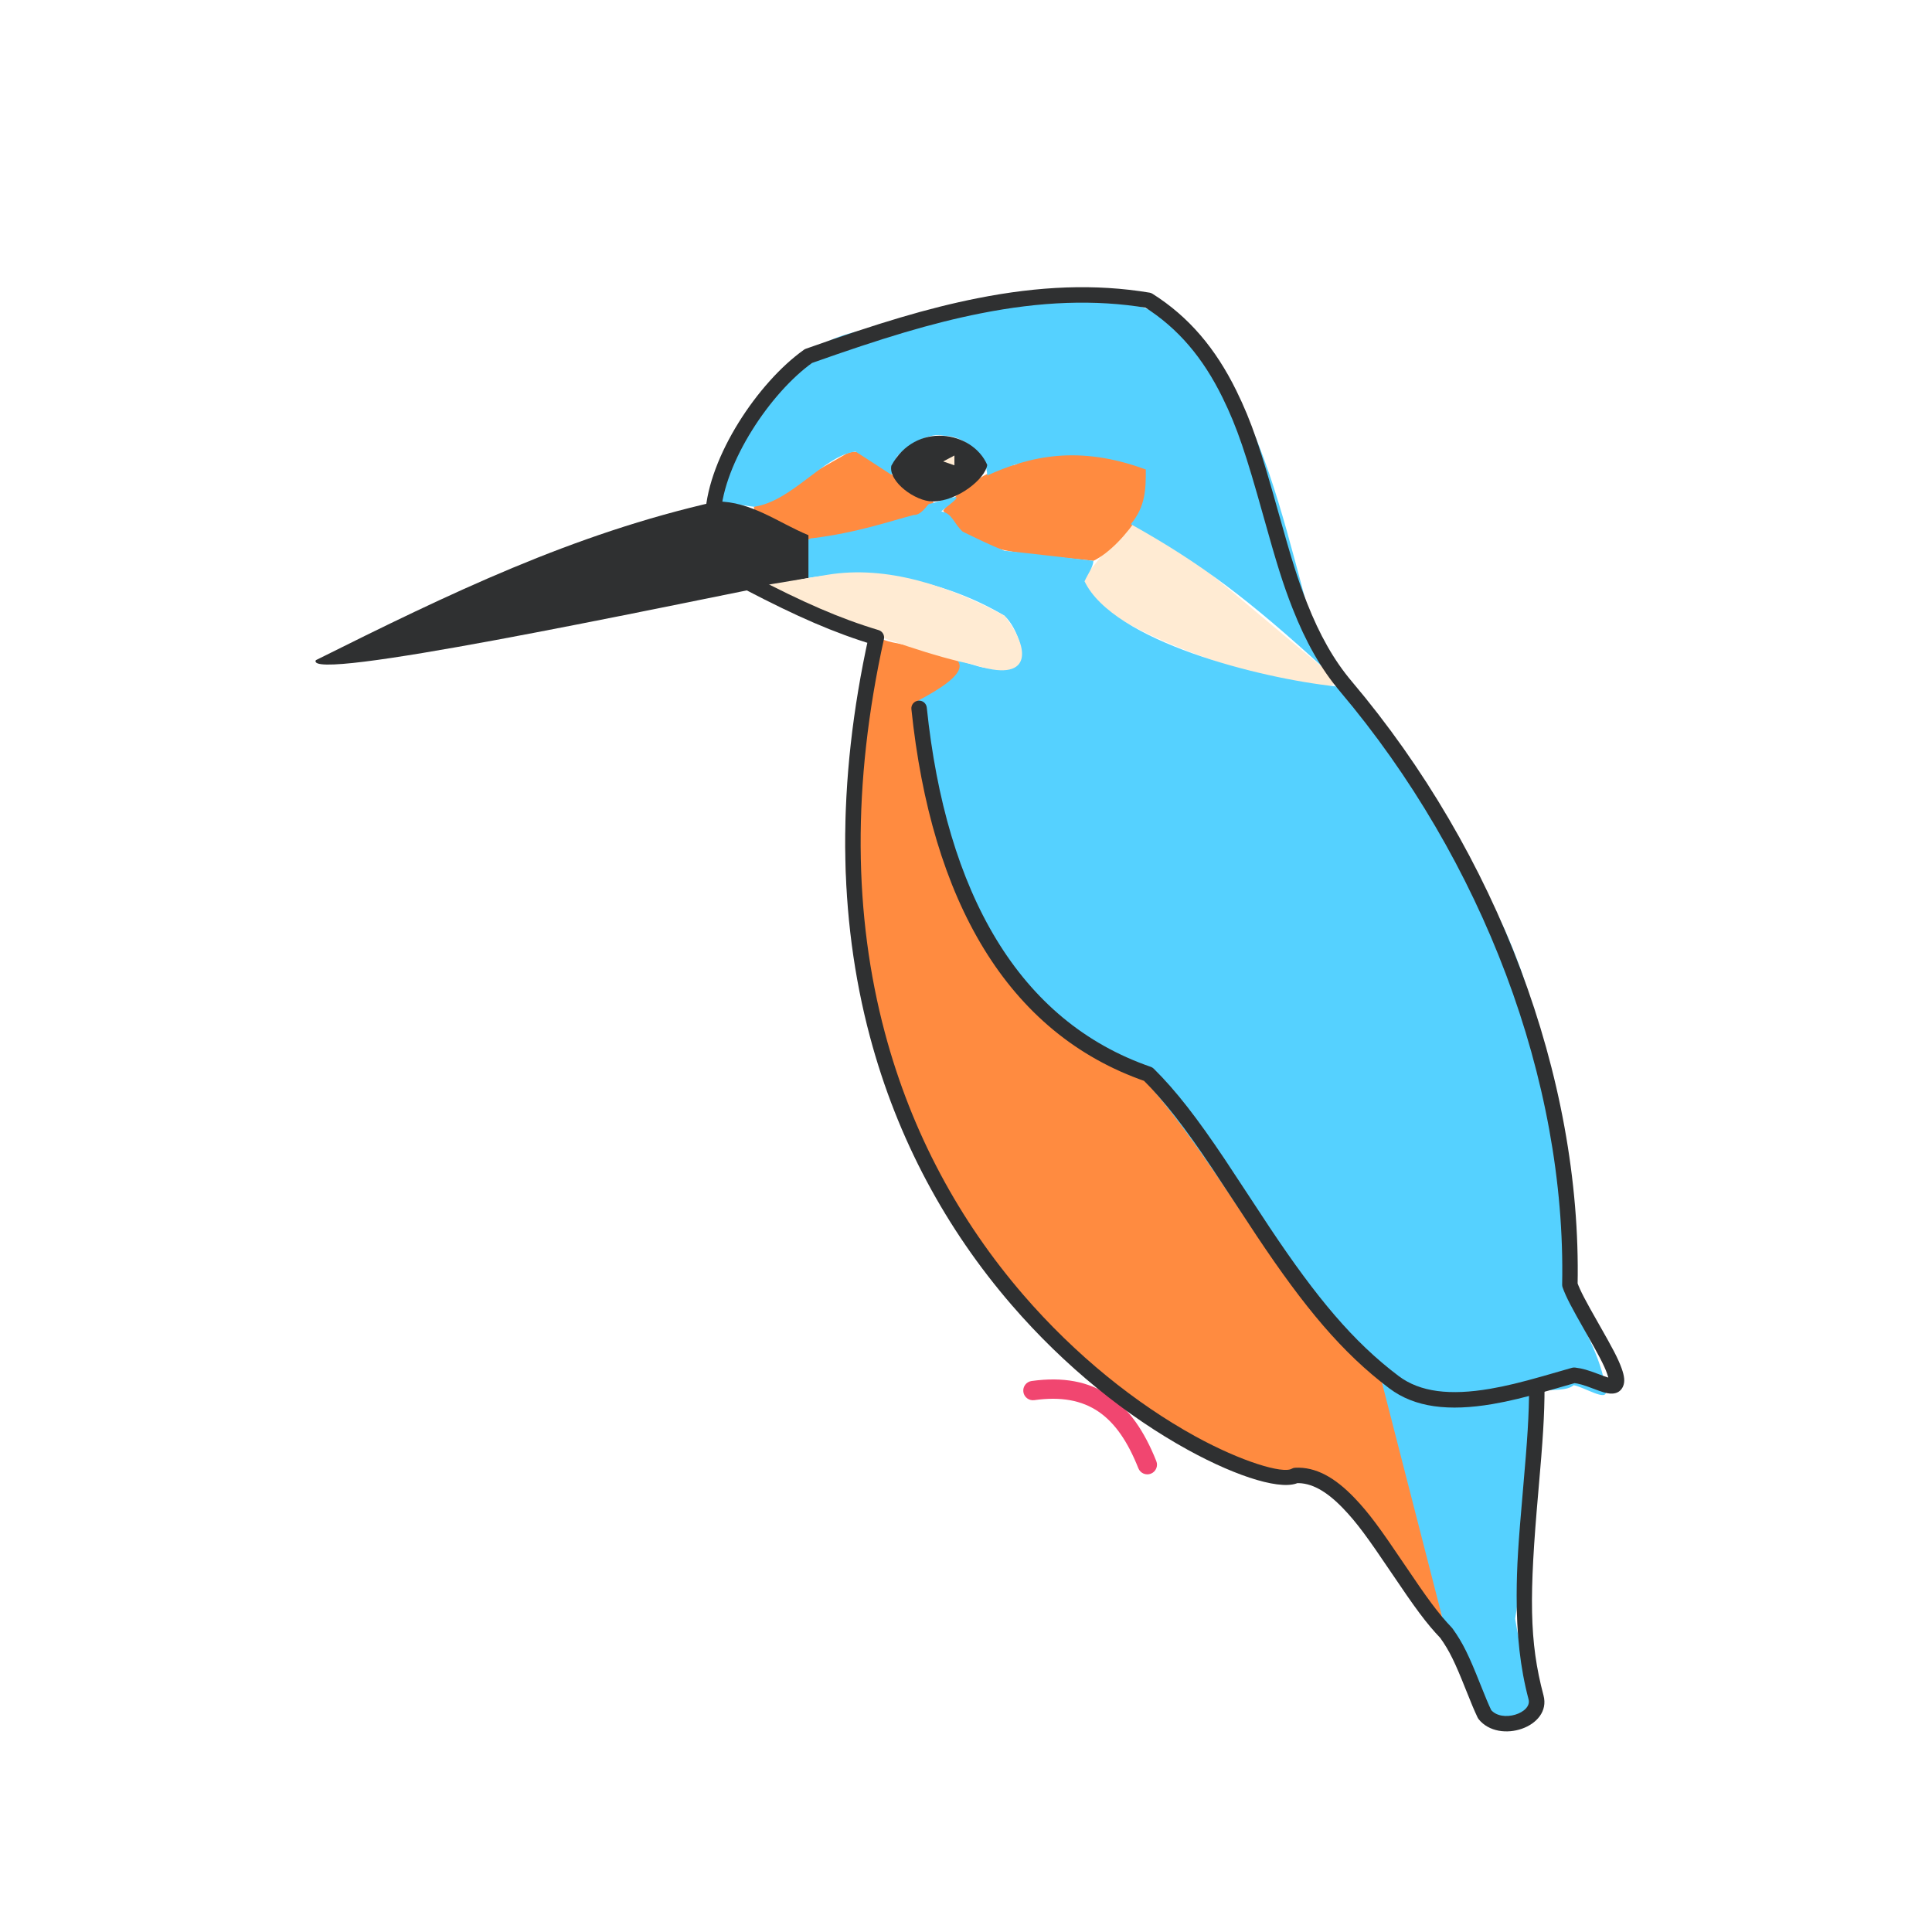
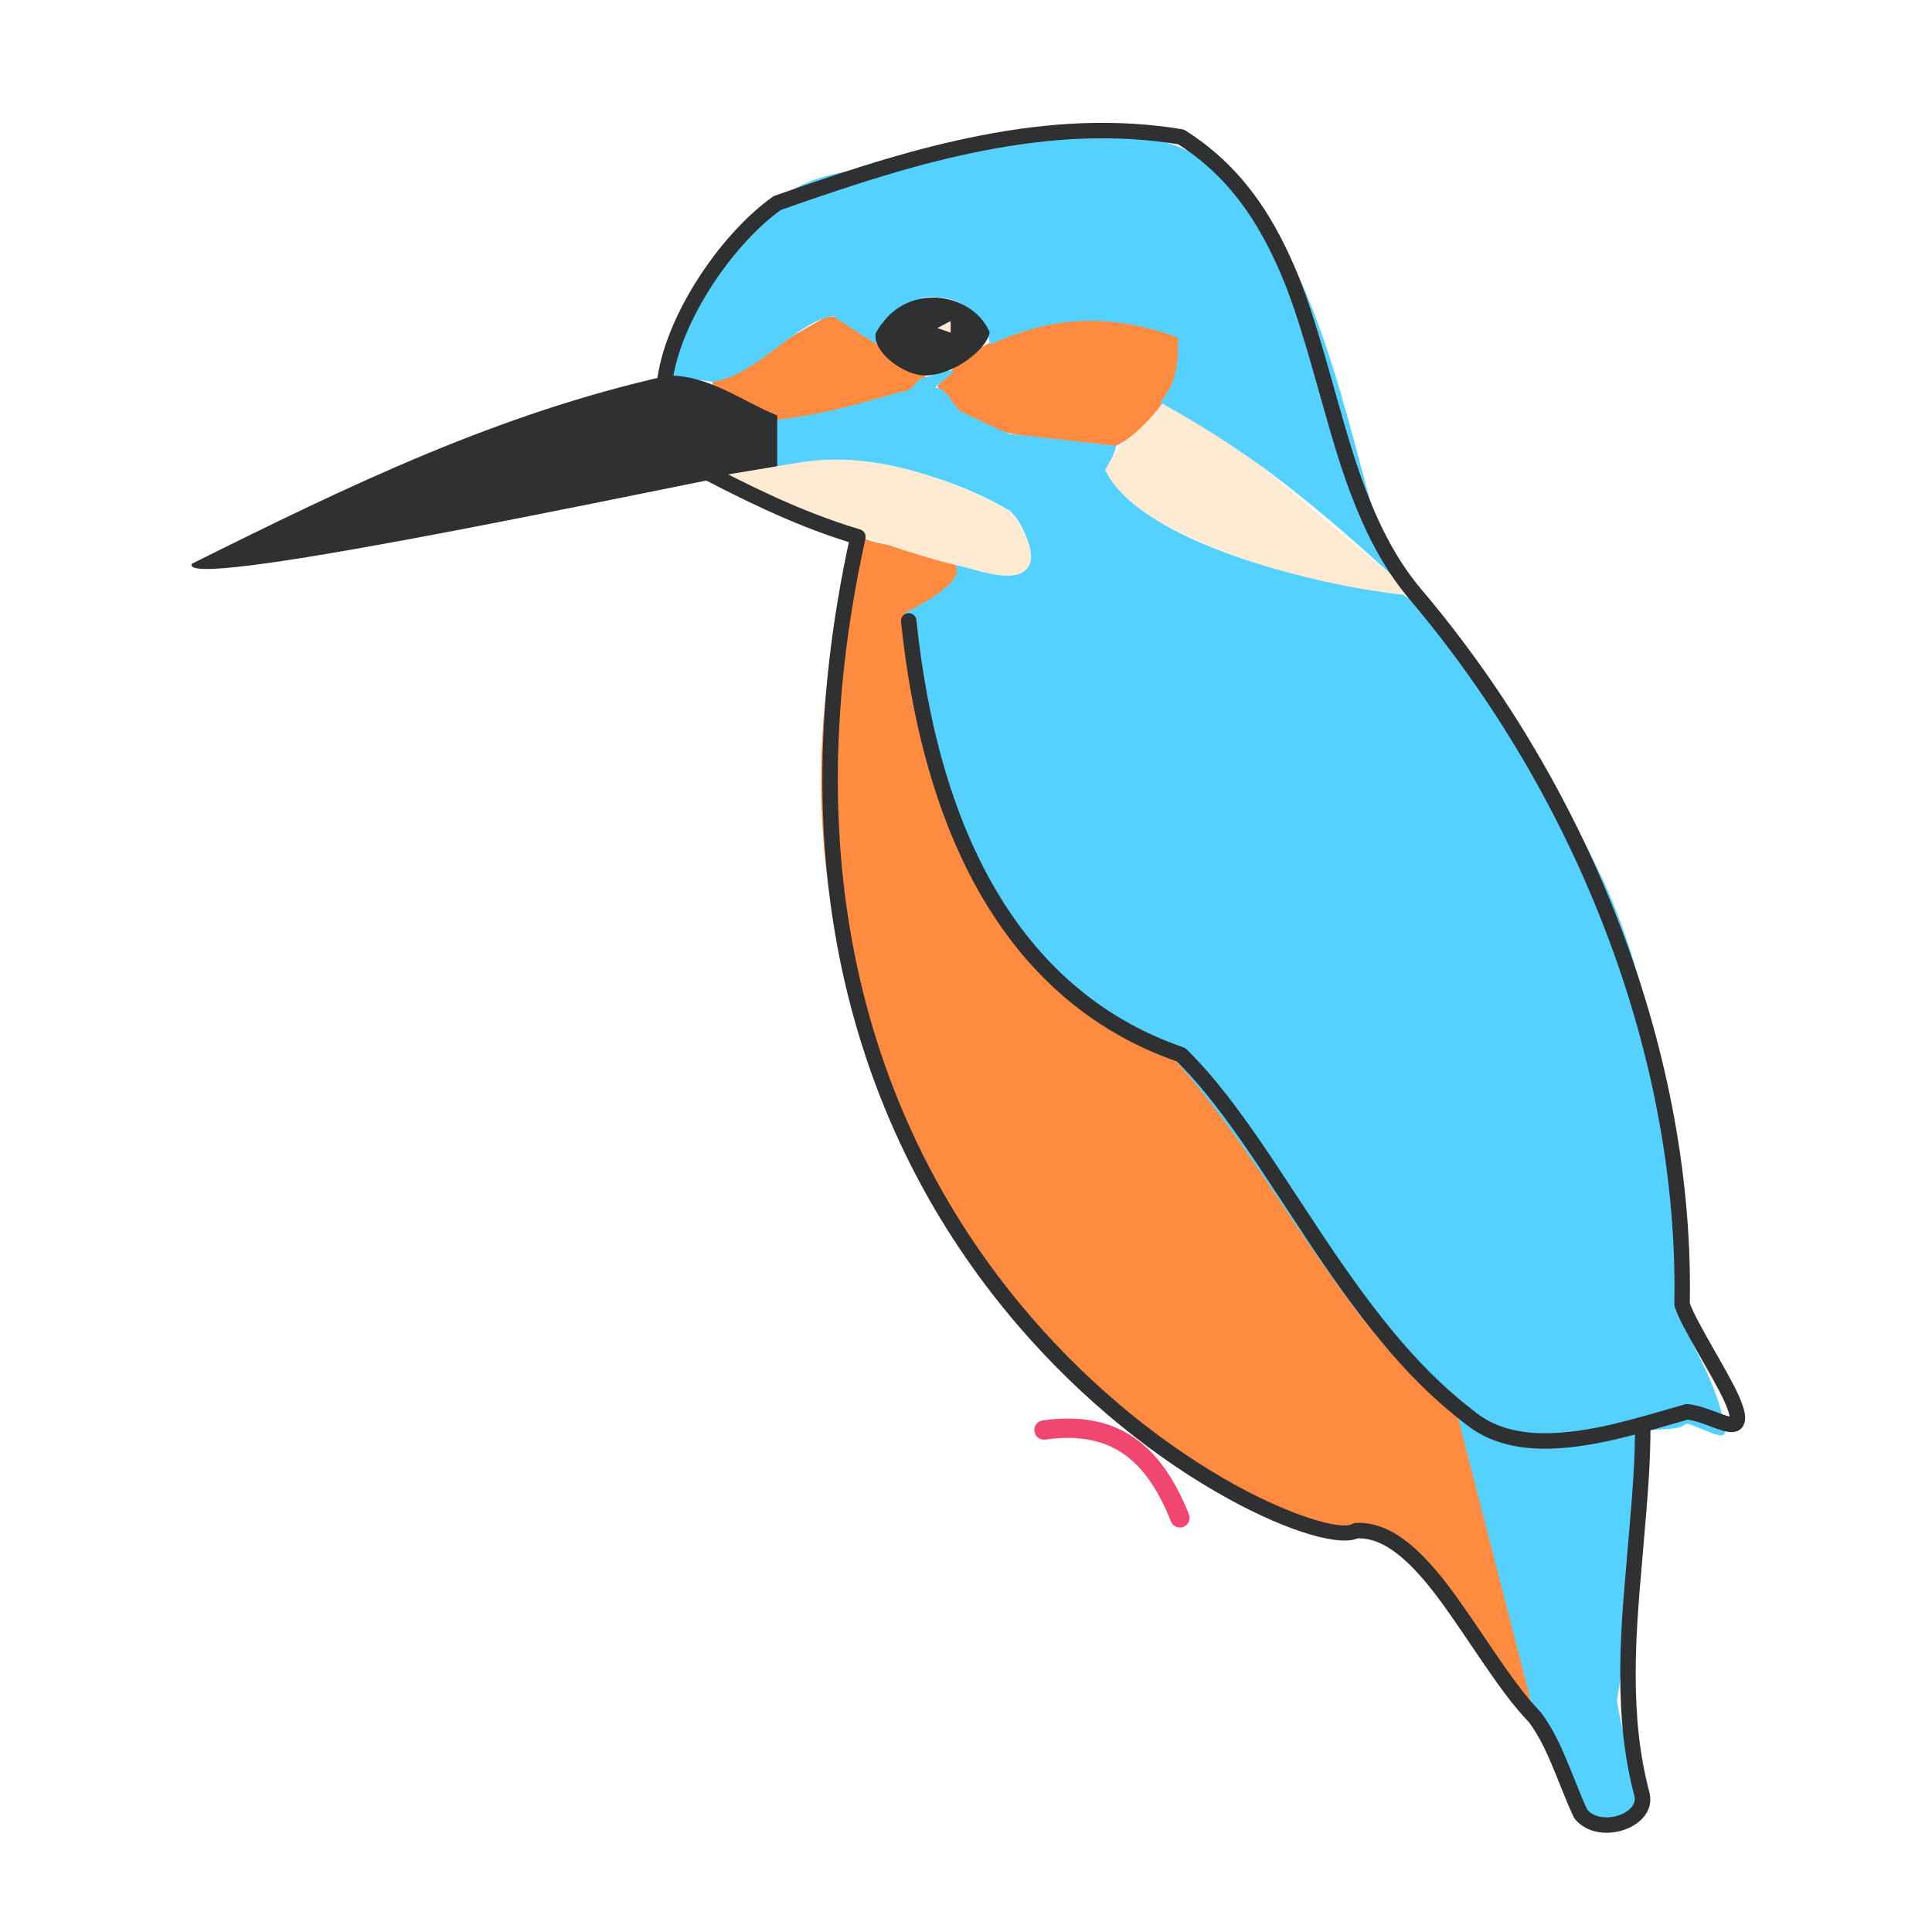
<svg xmlns="http://www.w3.org/2000/svg" width="500" height="500" viewBox="0 0 500 500" version="1.1" baseProfile="full">
  <g transform="scale(1,-1) translate(0,-500)">
-     <path d="M 1.707 30.51 C 6.64 34.863 7.894 42.132 16.507 43.569 C 30.284 33.488 47.886 17.936 63.576 5.119 C 80.84 -8.984 -7.738 16.533 1.707 30.51 Z" transform="scale(1,1) translate(279.6857,321.3688)" fill="#ffebd3" opacity="1" />
-     <path d="M 1 14.02 C 4.753 19.166 12.399 24.876 19.492 25.823 C 29.615 30.618 44.919 30.255 55.234 25.823 C 58.339 20.532 48.07 4.952 39.882 1 C 19.492 3.257 8.616 2.495 1 14.02 Z" transform="scale(1,1) translate(243.0964,353.8565)" fill="#ff8b40" opacity="1" />
-     <path d="M 3.155 25.159 C 19.525 27.44 29.214 20.057 35.431 4.425 C 35.942 3.142 35.315 1.688 34.032 1.178 C 32.749 0.667 31.296 1.294 30.785 2.577 C 25.343 16.261 17.642 22.13 3.845 20.207 C 2.478 20.017 1.215 20.971 1.024 22.338 C 0.834 23.706 1.788 24.969 3.155 25.159 Z" transform="scale(1,1) translate(263.8205,117.4369)" fill="#f14670" opacity="1" />
-     <path d="M 1 9.478 L 24.866 23.16 C 31.39 26.706 39.655 11.967 47.188 10.857 C 51.388 7.646 20.902 1 15.117 1 C 8.49 7.099 1.045 5.845 1 9.478 Z" transform="scale(1,1) translate(194.1071,359.3701)" fill="#ff8b40" opacity="1" />
-     <path d="M 10.647 43.36 L 1 44.739 C 19.426 94.274 37.26 86.239 45.968 91.286 C 65.341 96.73 84.773 97.009 104.175 96.73 C 141.749 91.286 147.293 34.585 158.801 1 C 138.501 19.591 126.243 28.777 108.189 38.859 C 112.072 43.511 112.072 48.09 112.072 53.004 C 94.746 59.403 82.104 56.492 71.035 51.459 C 71.035 55.799 65.956 61.75 59.743 61.75 C 56.359 62.691 50.657 59.575 47.879 56.593 C 46.495 55.107 47.66 52.811 46.154 51.696 C 42.354 54.191 40.022 55.668 36.956 57.653 C 28.767 56.593 20.527 44.739 10.647 43.36 Z" transform="scale(1,1) translate(184.4603,325.4877)" fill="#55d1ff" opacity="1" />
-     <path d="M 4.109 309.159 C 15.463 310.529 24.463 313.653 30.298 315.165 C 32.219 315.067 33.768 317.711 34.224 318.016 C 34.59 318.049 36.883 318.67 38.518 319.295 C 40.16 319.687 41.064 319.92 41.351 319.687 C 41.828 319.3 37.24 316.185 37.478 316.048 C 40.235 315.704 40.692 312.874 42.983 310.847 C 46.952 308.93 49.986 307.423 53.756 305.916 C 61.456 305.104 69.392 304.159 76.806 303.299 C 76.724 301.648 75.278 299.765 74.513 297.998 C 81.894 282.49 119.807 272.918 139.44 270.811 C 155.501 259.89 171.007 232.727 181.459 211.599 C 196.204 181.79 198.512 145.55 199.388 113.453 C 203.343 105.237 208.404 97.07 209.434 88.415 C 209.769 85.605 203.87 89.445 201.088 89.96 C 199.388 88.415 195.524 88.93 192.742 88.415 C 188.305 78.016 189.29 48.848 185.941 29.528 C 187.112 22.017 189.393 14.638 191.814 7.426 C 191.597 1.271 182.155 -3.26 175.895 7.426 C 172.386 13.416 169.586 20.1 168.118 26.746 C 161.138 47.877 155.807 69.398 151.274 91.42 C 125.668 112.158 110.941 144.535 88.92 170.165 C 51.441 184.92 33.419 227.443 30.707 266.746 C 30.594 268.371 36.703 275.04 37.873 275.975 C 41.202 278.633 39.572 278.076 47.078 275.975 C 49.898 275.185 52.896 275.362 55.702 275.975 C 60.369 276.994 57.22 285.932 53.756 289.115 C 37.218 298.867 18.869 301.506 3.052 298.867 C -0.405 298.29 0.886 309.267 4.109 309.159 Z" transform="scale(1,1) translate(206.1722,51.55733)" fill="#55d1ff" opacity="1" />
-     <path d="M 1.059 10.231 C 7.265 21.756 22.04 19.317 25.882 10.452 C 25.409 6.889 18.17 1 11.758 1 C 7.28 1 0.286 6.084 1.059 10.231 Z" transform="scale(1,1) translate(229.6141,369.227)" fill="#2f3031" opacity="1" />
-     <path d="M 1 2.001 L 3.905 3.538 L 3.905 1 Z" transform="scale(1,1) translate(243.0964,378.5777)" fill="#ffebd3" opacity="1" />
-     <path d="M 1.08 2.14 C 35.654 19.379 67.569 34.846 104.803 43.22 C 113.832 43.22 120.645 37.767 128.567 34.487 L 128.567 23.417 C 86.013 14.908 -2.016 -3.787 1.08 2.14 Z" transform="scale(1,1) translate(80.65736,327.0071)" fill="#2f3031" opacity="1" />
-     <path d="M 9.248 259.319 C -15.574 176.872 19.105 111.816 66.977 66.603 C 80.621 53.717 100.665 42.962 117.509 41.78 C 136.491 35.416 143.514 14.593 156.516 1 L 139.672 66.603 C 113.904 86.853 100.011 120.318 77.351 145.296 C 58.042 154.121 38.424 172.935 28.554 198.891 C 23.122 213.176 23.23 228.752 19.105 241.929 C 49.287 257.475 10.551 254.836 9.248 259.319 Z" transform="scale(1,1) translate(217.7736,76.37421)" fill="#ff8b40" opacity="1" />
-     <path d="M 1.034 22.765 L 18.67 25.708 C 34.136 28.289 50.325 22.765 64.509 15.144 C 71.564 6.279 71.601 -2.586 56.53 2.479 C 36.974 6.279 -0.281 22.545 1.034 22.765 Z" transform="scale(1,1) translate(195.4192,325.5279)" fill="#ffebd3" opacity="1" />
-     <path d="M 58.319 182.166 C 63.31 134.195 82.108 100.97 116.304 89.179 C 116.587 89.081 116.845 88.921 117.058 88.71 C 122.899 82.935 128.338 75.858 135.423 65.286 C 137.457 62.252 145.213 50.384 147.068 47.604 C 159.236 29.376 168.689 18.035 180.423 9.179 C 185.994 4.974 193.777 4.107 204.065 5.856 C 208.088 6.54 212.179 7.544 217.688 9.11 C 218.56 9.358 223.878 10.899 225.315 11.3 C 225.57 11.372 225.837 11.391 226.1 11.359 C 228.087 11.112 229.424 10.704 232.158 9.667 C 233.413 9.191 233.968 8.991 234.675 8.775 C 235.124 8.639 235.403 8.604 235.478 8.617 C 235.264 8.58 234.986 8.38 234.856 8.103 C 234.816 8.019 234.822 8.091 234.794 8.299 C 234.744 8.67 234.608 9.175 234.385 9.794 C 233.577 12.036 232.239 14.556 228.773 20.634 C 225.162 26.967 223.794 29.544 222.873 32.101 C 222.79 32.331 222.75 32.574 222.755 32.819 C 223.821 85.692 202.138 142.716 165.248 186.359 C 160.276 192.241 156.379 199.21 153.015 207.743 C 150.49 214.153 148.846 219.507 145.445 231.671 C 145.427 231.733 145.427 231.733 145.41 231.795 C 140.973 247.663 138.694 254.596 134.837 262.438 C 129.809 272.662 123.39 280.323 114.585 285.88 L 115.324 285.598 C 101.799 287.844 87.763 287.262 72.19 284.167 C 59.546 281.654 46.923 277.826 28.363 271.253 L 28.853 271.508 C 17.834 263.686 5.771 245.514 4.997 232.066 C 4.933 230.963 3.988 230.12 2.885 230.184 C 1.782 230.247 0.94 231.193 1.003 232.296 C 1.856 247.093 14.605 266.299 26.538 274.769 C 26.689 274.877 26.854 274.962 27.028 275.024 C 45.755 281.656 58.534 285.531 71.41 288.09 C 87.428 291.274 101.94 291.876 115.98 289.544 C 116.242 289.501 116.494 289.405 116.719 289.263 C 126.196 283.282 133.09 275.053 138.426 264.204 C 142.429 256.065 144.758 248.98 149.262 232.872 C 149.28 232.81 149.28 232.81 149.297 232.748 C 152.661 220.718 154.278 215.449 156.737 209.21 C 159.951 201.054 163.641 194.456 168.303 188.941 C 205.802 144.578 227.84 86.618 226.754 32.738 L 226.636 33.457 C 227.444 31.214 228.781 28.694 232.248 22.616 C 235.859 16.284 237.227 13.707 238.148 11.15 C 238.866 9.157 239.068 7.661 238.476 6.402 C 237.62 4.58 235.757 4.264 233.508 4.949 C 232.689 5.199 232.076 5.42 230.739 5.927 C 228.289 6.856 227.185 7.193 225.606 7.389 L 226.391 7.448 C 224.977 7.053 219.672 5.515 218.782 5.262 C 213.145 3.66 208.931 2.626 204.736 1.913 C 193.467 -0.003 184.647 0.979 178.013 5.986 C 165.837 15.176 156.138 26.812 143.741 45.383 C 141.871 48.186 134.117 60.05 132.1 63.059 C 125.152 73.426 119.854 80.321 114.246 85.866 L 115 85.397 C 79.055 97.792 59.475 132.397 54.341 181.753 C 54.226 182.851 55.024 183.835 56.123 183.949 C 57.222 184.063 58.205 183.265 58.319 182.166 Z" transform="scale(1,1) translate(181.5284,134.7184)" fill="#2f3031" opacity="1" />
-     <path d="M 2.848 299.972 C 15.808 293.223 25.285 289.044 35.385 286.013 C 36.388 285.712 36.989 284.688 36.763 283.666 C 28.46 246.087 28.924 212.114 37.018 181.789 C 43.951 155.815 56.329 133.12 72.809 114.009 C 86.288 98.377 102.014 85.796 117.344 77.367 C 129.325 70.779 139.975 67.64 142.292 68.97 C 142.566 69.127 142.873 69.217 143.188 69.233 C 148.485 69.498 153.439 66.76 158.569 61.397 C 162.289 57.508 165.111 53.64 171.368 44.352 C 177.489 35.267 180.237 31.5 183.74 27.838 C 183.805 27.77 183.865 27.699 183.919 27.623 C 186.635 23.846 188.155 20.626 191.077 13.284 C 192.493 9.727 193.144 8.164 194.04 6.266 L 193.791 6.665 C 196.643 3.116 204.537 5.75 203.6 9.275 C 201.423 17.471 200.489 26.19 200.514 36.172 C 200.533 43.686 200.937 49.723 202.133 63.318 C 203.319 76.799 203.717 82.762 203.736 90.124 L 207.736 90.114 C 207.717 82.6 207.314 76.562 206.117 62.967 C 203.756 36.124 203.726 24.378 207.466 10.303 C 209.641 2.118 195.977 -2.44 190.673 4.159 C 190.574 4.282 190.49 4.415 190.423 4.558 C 189.479 6.556 188.808 8.17 187.361 11.805 C 184.558 18.847 183.134 21.862 180.671 25.288 L 180.85 25.073 C 177.13 28.962 174.308 32.83 168.051 42.117 C 161.93 51.203 159.181 54.97 155.678 58.632 C 151.273 63.238 147.3 65.434 143.388 65.238 L 144.284 65.501 C 140.218 63.167 128.683 66.567 115.417 73.862 C 99.676 82.516 83.576 95.398 69.78 111.397 C 52.917 130.953 40.247 154.182 33.154 180.757 C 24.891 211.713 24.418 246.335 32.858 284.529 L 34.235 282.181 C 23.847 285.299 14.164 289.569 1 296.424 L 2.848 299.972 Z" transform="scale(1,1) translate(191.995,50.91877)" fill="#2f3031" opacity="1" />
+     <path d="M 1.84 35.999 C 7.703 41.161 9.193 49.782 19.427 51.487 C 35.799 39.53 56.716 21.086 75.36 5.885 C 95.875 -10.841 -9.383 19.422 1.84 35.999 Z" transform="scale(1,1) translate(285.0629,345.0642)" fill="#ffebd3" opacity="1" />
+     <path d="M 1 16.442 C 5.46 22.544 14.546 29.316 22.974 30.439 C 35.003 36.126 53.19 35.696 65.447 30.439 C 69.137 24.165 56.934 5.687 47.204 1 C 22.974 3.677 10.05 2.773 1 16.442 Z" transform="scale(1,1) translate(241.5834,383.5941)" fill="#ff8b40" opacity="1" />
+     <path d="M 3.156 28.727 C 22.364 31.398 33.691 22.784 41.006 4.426 C 41.517 3.144 40.892 1.689 39.609 1.178 C 38.327 0.667 36.873 1.293 36.362 2.575 C 29.822 18.986 20.483 26.089 3.845 23.775 C 2.477 23.585 1.214 24.539 1.024 25.907 C 0.834 27.274 1.788 28.537 3.156 28.727 Z" transform="scale(1,1) translate(266.6809,103.6697)" fill="#f14670" opacity="1" />
+     <path d="M 1 11.055 L 29.361 27.282 C 37.113 31.487 46.934 14.007 55.886 12.69 C 60.877 8.883 24.65 1 17.775 1 C 9.9 8.233 1.053 6.746 1 11.055 Z" transform="scale(1,1) translate(183.3687,390.1332)" fill="#ff8b40" opacity="1" />
+     <path d="M 12.463 51.239 L 1 52.874 C 22.896 111.622 44.088 102.092 54.436 108.077 C 77.457 114.534 100.549 114.865 123.605 114.534 C 168.254 108.077 174.842 40.831 188.518 1 C 164.394 23.049 149.828 33.944 128.374 45.9 C 132.988 51.417 132.988 56.848 132.988 62.676 C 112.399 70.265 97.377 66.812 84.224 60.843 C 84.224 65.991 78.188 73.048 70.806 73.048 C 66.784 74.165 60.008 70.469 56.707 66.932 C 55.063 65.17 56.447 62.446 54.657 61.125 C 50.142 64.084 47.37 65.835 43.727 68.19 C 33.997 66.932 24.204 52.874 12.463 51.239 Z" transform="scale(1,1) translate(171.9052,349.9492)" fill="#55d1ff" opacity="1" />
+     <path d="M 4.695 366.471 C 18.186 368.096 28.881 371.801 35.815 373.594 C 38.097 373.478 39.938 376.614 40.48 376.976 C 40.915 377.015 43.64 377.751 45.583 378.492 C 47.534 378.957 48.608 379.233 48.95 378.957 C 49.517 378.498 44.065 374.804 44.347 374.642 C 47.624 374.234 48.166 370.877 50.889 368.474 C 55.605 366.2 59.21 364.413 63.691 362.625 C 72.841 361.663 82.272 360.542 91.081 359.522 C 90.984 357.564 89.265 355.33 88.357 353.234 C 97.128 334.842 142.18 323.49 165.51 320.992 C 184.596 308.039 203.022 275.825 215.442 250.766 C 232.964 215.414 235.707 172.434 236.747 134.368 C 241.447 124.623 247.461 114.938 248.686 104.672 C 249.083 101.34 242.074 105.894 238.768 106.506 C 236.747 104.672 232.156 105.283 228.85 104.672 C 223.577 92.34 224.748 57.746 220.768 34.833 C 222.16 25.925 224.87 17.175 227.748 8.621 C 227.489 1.321 216.269 -4.052 208.83 8.621 C 204.66 15.725 201.333 23.653 199.589 31.534 C 191.294 56.596 184.959 82.119 179.573 108.236 C 149.145 132.831 131.645 171.229 105.477 201.626 C 60.939 219.126 39.524 269.557 36.301 316.17 C 36.167 318.097 43.427 326.007 44.816 327.115 C 48.772 330.268 46.835 329.607 55.755 327.115 C 59.106 326.179 62.669 326.388 66.003 327.115 C 71.549 328.324 67.807 338.925 63.691 342.699 C 44.038 354.264 22.233 357.395 3.438 354.264 C -0.669 353.58 0.865 366.599 4.695 366.471 Z" transform="scale(1,1) translate(197.7058,25.07258)" fill="#55d1ff" opacity="1" />
+     <path d="M 1.07 11.948 C 8.444 25.616 26.002 22.724 30.567 12.21 C 30.006 7.984 21.403 1 13.784 1 C 8.463 1 0.152 7.029 1.07 11.948 Z" transform="scale(1,1) translate(225.5621,401.8233)" fill="#2f3031" opacity="1" />
+     <path d="M 1 2.187 L 4.453 4.01 L 4.453 1 Z" transform="scale(1,1) translate(241.5834,412.913)" fill="#ffebd3" opacity="1" />
+     <path d="M 1.095 2.352 C 42.18 22.798 80.105 41.141 124.351 51.072 C 135.08 51.072 143.176 44.605 152.589 40.715 L 152.589 27.586 C 102.023 17.494 -2.584 -4.677 1.095 2.352 Z" transform="scale(1,1) translate(48.55463,351.7512)" fill="#2f3031" opacity="1" />
+     <path d="M 10.802 307.361 C -18.696 209.581 22.515 132.425 79.402 78.804 C 95.615 63.522 119.434 50.766 139.45 49.365 C 162.006 41.816 170.352 17.122 185.803 1 L 165.787 78.804 C 135.166 102.82 118.656 142.509 91.729 172.133 C 68.784 182.599 45.472 204.912 33.743 235.695 C 27.288 252.637 27.416 271.11 22.515 286.738 C 58.381 305.175 12.35 302.046 10.802 307.361 Z" transform="scale(1,1) translate(211.492,54.50496)" fill="#ff8b40" opacity="1" />
+     <path d="M 1.04 26.812 L 21.997 30.303 C 40.376 33.364 59.613 26.812 76.469 17.775 C 84.852 7.261 84.897 -3.253 66.988 2.754 C 43.749 7.261 -0.522 26.552 1.04 26.812 Z" transform="scale(1,1) translate(184.9279,349.9968)" fill="#ffebd3" opacity="1" />
+     <path d="M 68.362 215.45 C 74.306 158.428 96.717 118.896 137.517 104.855 C 137.8 104.757 138.058 104.597 138.271 104.387 C 145.19 97.559 151.64 89.183 160.046 76.665 C 162.462 73.068 171.678 58.993 173.884 55.694 C 188.365 34.044 199.621 20.566 213.606 10.032 C 220.327 4.969 229.674 3.93 241.992 6.02 C 246.79 6.835 251.662 8.027 258.221 9.888 C 259.259 10.183 265.577 12.01 267.283 12.486 C 267.537 12.557 267.804 12.576 268.066 12.544 C 270.389 12.256 271.955 11.779 275.177 10.559 C 276.676 9.992 277.342 9.752 278.192 9.494 C 278.777 9.316 279.164 9.268 279.321 9.294 C 279.185 9.271 278.96 9.109 278.859 8.895 C 278.908 8.999 278.792 9.852 278.313 11.182 C 277.342 13.87 275.75 16.864 271.618 24.097 C 267.34 31.583 265.717 34.634 264.633 37.638 C 264.55 37.868 264.51 38.112 264.515 38.357 C 265.783 101.156 239.985 168.873 196.091 220.699 C 190.211 227.641 185.599 235.871 181.617 245.957 C 178.621 253.543 176.671 259.885 172.632 274.299 C 172.612 274.372 172.612 274.372 172.591 274.445 C 167.312 293.287 164.599 301.524 160.003 310.852 C 153.999 323.035 146.327 332.173 135.8 338.804 L 136.539 338.523 C 120.418 341.195 103.693 340.503 85.145 336.823 C 70.098 333.839 55.084 329.294 33.013 321.494 L 33.502 321.747 C 20.323 312.41 5.924 290.763 4.997 274.689 C 4.933 273.586 3.988 272.743 2.885 272.807 C 1.782 272.871 0.94 273.816 1.003 274.919 C 2.009 292.344 17.096 315.026 31.19 325.011 C 31.341 325.118 31.505 325.203 31.68 325.265 C 53.918 333.125 69.088 337.716 84.367 340.747 C 103.359 344.514 120.559 345.226 137.193 342.469 C 137.455 342.426 137.707 342.33 137.932 342.189 C 149.13 335.136 157.278 325.429 163.591 312.62 C 168.334 302.995 171.096 294.607 176.443 275.524 C 176.463 275.451 176.463 275.451 176.484 275.378 C 180.485 261.097 182.409 254.841 185.337 247.426 C 189.17 237.718 193.575 229.859 199.143 223.284 C 243.647 170.737 269.802 102.084 268.514 38.276 L 268.396 38.996 C 269.366 36.307 270.958 33.313 275.091 26.081 C 279.368 18.594 280.991 15.543 282.075 12.54 C 282.896 10.264 283.126 8.568 282.478 7.191 C 281.561 5.244 279.542 4.902 277.027 5.667 C 276.065 5.96 275.341 6.22 273.76 6.818 C 270.822 7.931 269.488 8.337 267.573 8.574 L 268.356 8.632 C 266.674 8.164 260.369 6.34 259.312 6.04 C 252.627 4.143 247.631 2.92 242.662 2.077 C 229.364 -0.18 218.982 0.974 211.199 6.837 C 196.772 17.704 185.27 31.477 170.559 53.47 C 168.338 56.792 159.124 70.863 156.726 74.435 C 148.456 86.748 142.147 94.942 135.461 101.54 L 136.215 101.072 C 93.666 115.716 70.472 156.628 64.384 215.035 C 64.269 216.134 65.067 217.117 66.166 217.232 C 67.264 217.346 68.248 216.548 68.362 215.45 Z" transform="scale(1,1) translate(168.7979,124.0725)" fill="#2f3031" opacity="1" />
+     <path d="M 2.845 354.876 C 18.265 346.862 29.546 341.897 41.576 338.294 C 42.58 337.993 43.181 336.969 42.955 335.946 C 33.075 291.322 33.627 250.97 43.262 214.947 C 51.515 184.087 66.251 157.122 85.87 134.415 C 101.917 115.842 120.639 100.892 138.895 90.874 C 153.255 82.994 165.994 79.247 168.913 80.919 C 169.187 81.076 169.493 81.166 169.808 81.181 C 175.971 81.489 181.765 78.293 187.792 72.004 C 192.193 67.412 195.54 62.835 202.962 51.839 C 210.248 41.045 213.521 36.568 217.704 32.203 C 217.769 32.136 217.829 32.064 217.883 31.988 C 221.087 27.541 222.884 23.742 226.346 15.062 C 228.031 10.836 228.806 8.978 229.876 6.717 L 229.626 7.117 C 233.246 2.621 243.17 5.926 241.942 10.539 C 239.363 20.224 238.257 30.534 238.287 42.342 C 238.31 51.239 238.788 58.393 240.209 74.506 C 241.619 90.504 242.093 97.583 242.115 106.328 L 246.115 106.318 C 246.093 97.421 245.614 90.267 244.193 74.154 C 242.783 58.156 242.309 51.077 242.287 42.332 C 242.258 30.851 243.327 20.882 245.807 11.568 C 248.277 2.293 232.583 -2.932 226.51 4.608 C 226.412 4.73 226.328 4.864 226.26 5.007 C 225.143 7.368 224.347 9.277 222.63 13.58 C 219.288 21.96 217.587 25.555 214.637 29.65 L 214.816 29.436 C 210.416 34.027 207.069 38.605 199.647 49.601 C 192.361 60.394 189.088 64.871 184.905 69.236 C 179.601 74.77 174.788 77.425 170.007 77.186 L 170.902 77.449 C 166.237 74.776 152.614 78.783 136.97 87.368 C 118.305 97.611 99.207 112.859 82.843 131.8 C 62.84 154.951 47.812 182.451 39.397 213.913 C 29.594 250.568 29.033 291.57 39.049 336.81 L 40.428 334.462 C 28.111 338.152 16.624 343.207 1 351.327 L 2.845 354.876 Z" transform="scale(1,1) translate(181.0342,24.68551)" fill="#2f3031" opacity="1" />
  </g>
</svg>
